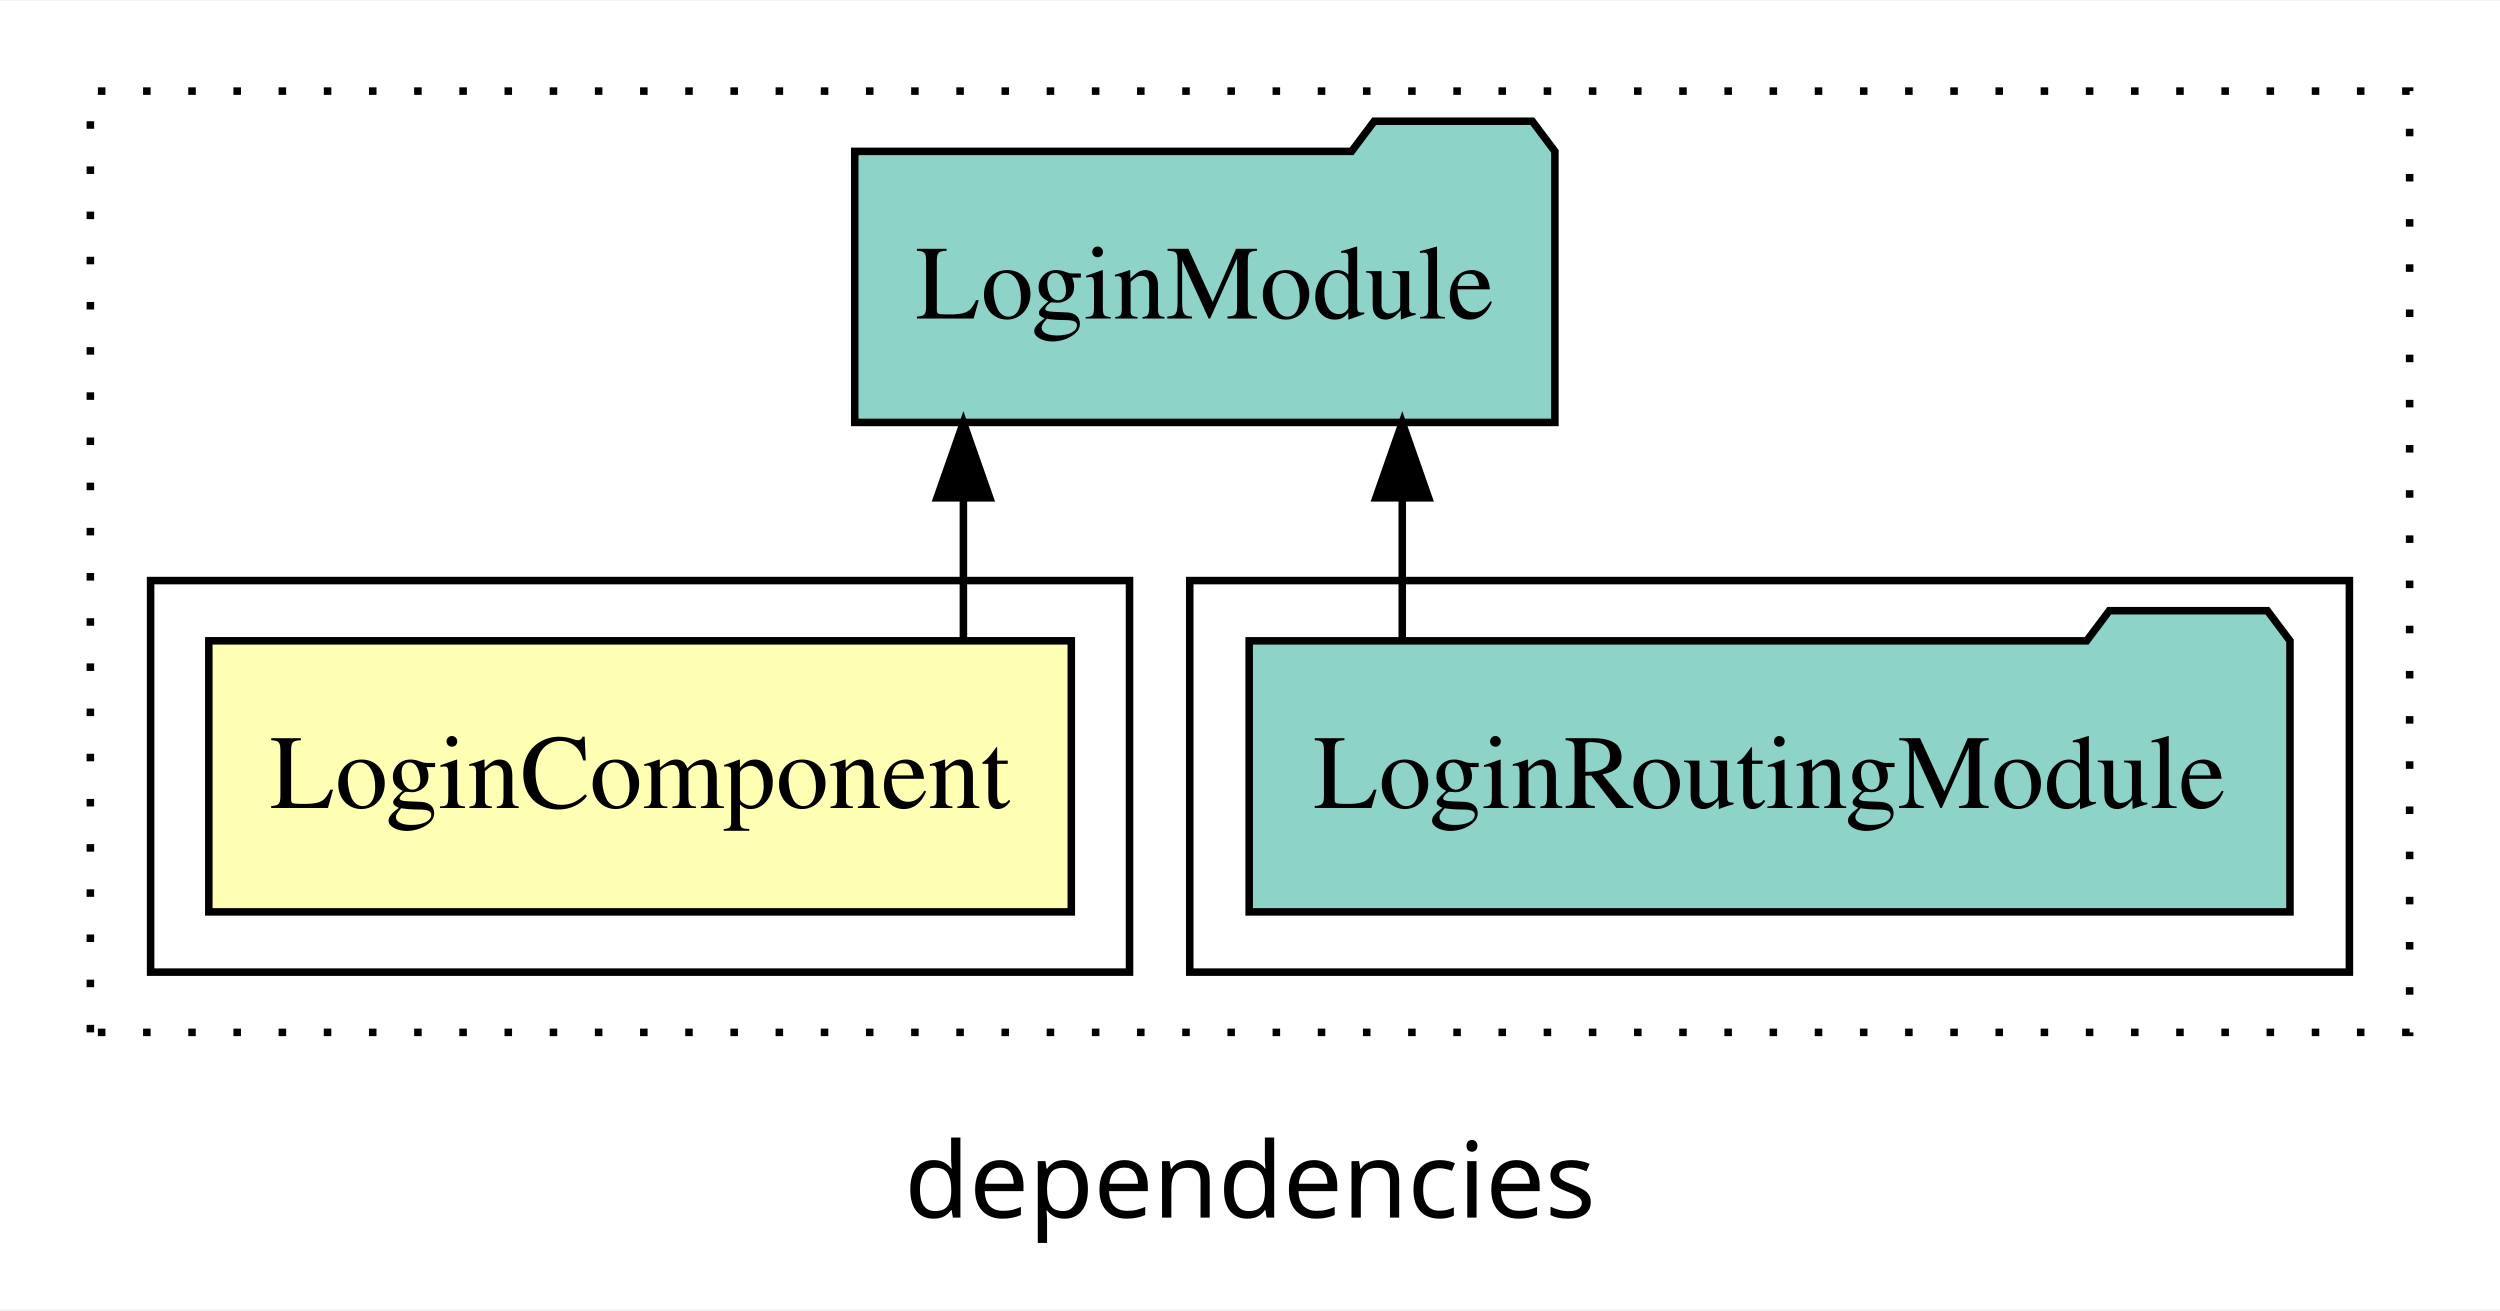
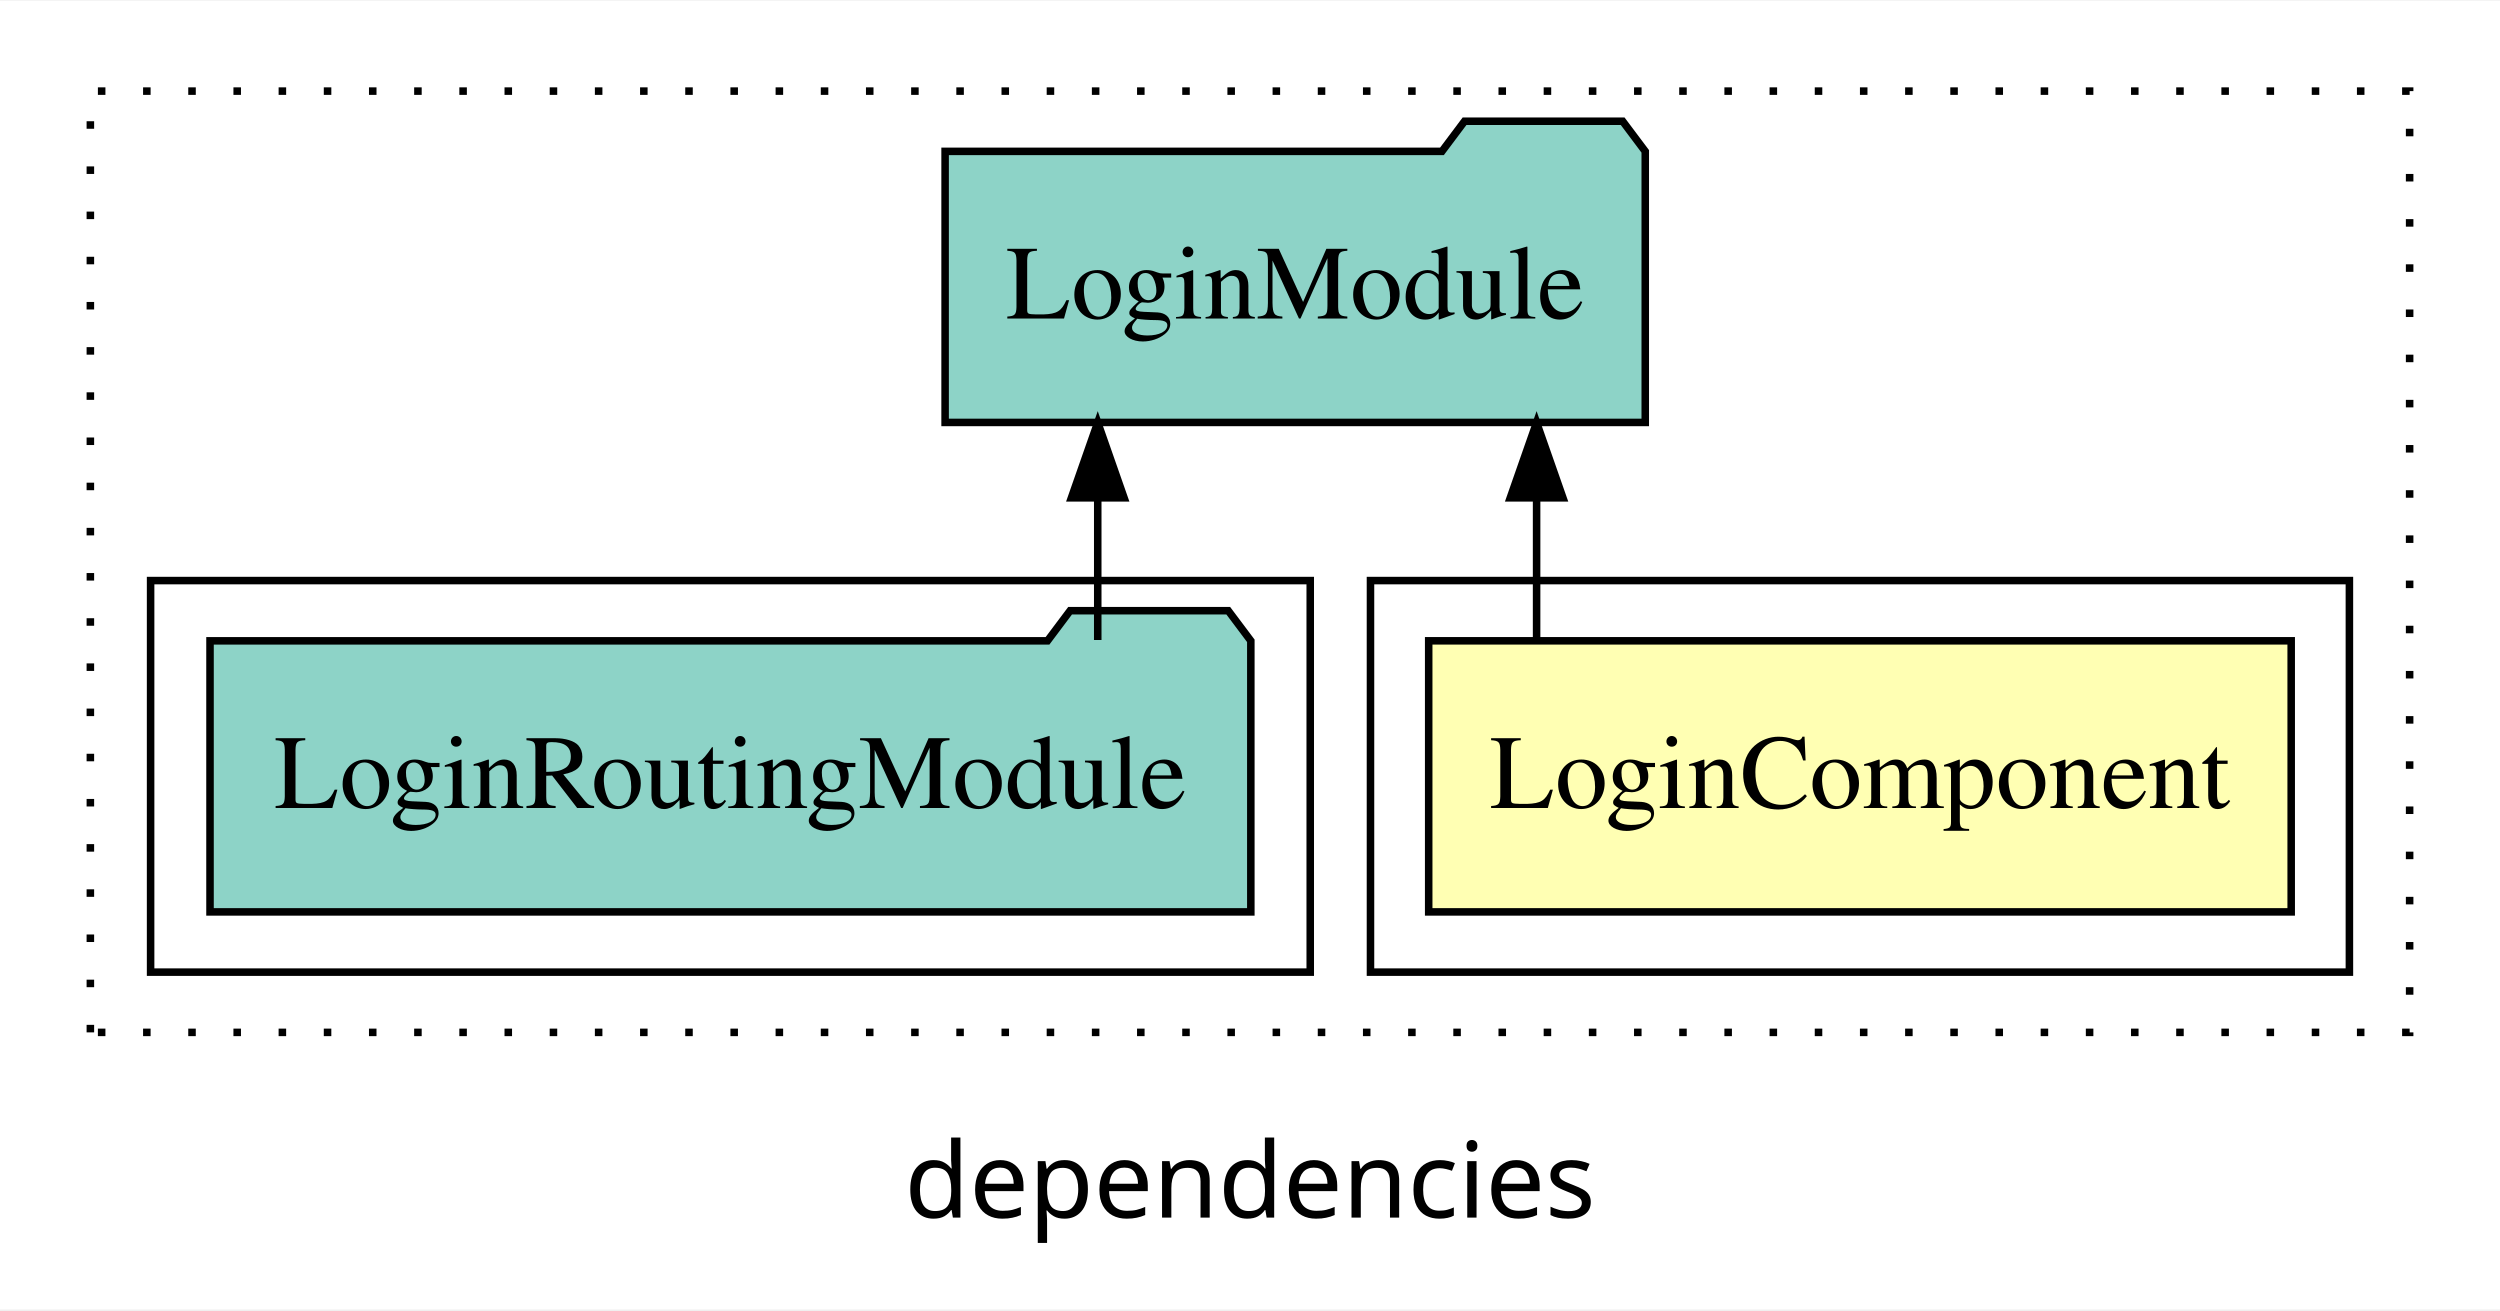
<svg xmlns="http://www.w3.org/2000/svg" width="332pt" height="174pt" viewBox="0.00 0.00 332.00 173.80">
  <g id="graph0" class="graph" transform="scale(1 1) rotate(0) translate(4 169.8)">
    <polygon fill="white" stroke="transparent" points="-4,4 -4,-169.8 328,-169.8 328,4 -4,4" />
    <text text-anchor="middle" x="162" y="-8.2" font-family="sans-serif" font-size="14.00">dependencies</text>
    <g id="clust1" class="cluster">
      <polygon fill="none" stroke="black" stroke-dasharray="1,5" points="8,-32.8 8,-157.8 316,-157.8 316,-32.8 8,-32.8" />
    </g>
+     <g id="clust2" class="cluster">
+       <polygon fill="none" stroke="black" points="178,-40.8 178,-92.8 308,-92.8 308,-40.8 178,-40.8" />
+     </g>
    <g id="clust4" class="cluster">
-       <polygon fill="none" stroke="black" points="154,-40.8 154,-92.8 308,-92.8 308,-40.8 154,-40.8" />
-     </g>
-     <g id="clust2" class="cluster">
-       <polygon fill="none" stroke="black" points="16,-40.8 16,-92.8 146,-92.8 146,-40.8 16,-40.8" />
+       <polygon fill="none" stroke="black" points="16,-40.8 16,-92.8 170,-92.8 170,-40.8 16,-40.8" />
    </g>
    <g id="node1" class="node">
-       <polygon fill="#ffffb3" stroke="black" points="138.27,-84.8 23.73,-84.8 23.73,-48.8 138.27,-48.8 138.27,-84.8" />
-       <text text-anchor="middle" x="81" y="-62.6" font-family="Times,serif" font-size="14.00">LoginComponent</text>
+       <polygon fill="#ffffb3" stroke="black" points="300.27,-84.8 185.73,-84.8 185.73,-48.8 300.27,-48.8 300.27,-84.8" />
+       <text text-anchor="middle" x="243" y="-62.6" font-family="Times,serif" font-size="14.00">LoginComponent</text>
    </g>
    <g id="node2" class="node">
-       <polygon fill="#8dd3c7" stroke="black" points="202.49,-149.8 199.49,-153.8 178.49,-153.8 175.49,-149.8 109.51,-149.8 109.51,-113.8 202.49,-113.8 202.49,-149.8" />
-       <text text-anchor="middle" x="156" y="-127.6" font-family="Times,serif" font-size="14.00">LoginModule</text>
+       <polygon fill="#8dd3c7" stroke="black" points="214.49,-149.8 211.49,-153.8 190.49,-153.8 187.49,-149.8 121.51,-149.8 121.51,-113.8 214.49,-113.8 214.49,-149.8" />
+       <text text-anchor="middle" x="168" y="-127.6" font-family="Times,serif" font-size="14.00">LoginModule</text>
    </g>
    <g id="edge1" class="edge">
-       <path fill="none" stroke="black" d="M123.94,-84.91C123.94,-84.91 123.94,-103.79 123.94,-103.79" />
-       <polygon fill="black" stroke="black" points="120.44,-103.79 123.94,-113.79 127.44,-103.79 120.44,-103.79" />
+       <path fill="none" stroke="black" d="M200.06,-84.91C200.06,-84.91 200.06,-103.79 200.06,-103.79" />
+       <polygon fill="black" stroke="black" points="196.56,-103.79 200.06,-113.79 203.56,-103.79 196.56,-103.79" />
    </g>
    <g id="node3" class="node">
-       <polygon fill="#8dd3c7" stroke="black" points="300.11,-84.8 297.11,-88.8 276.11,-88.8 273.11,-84.8 161.89,-84.8 161.89,-48.8 300.11,-48.8 300.11,-84.8" />
-       <text text-anchor="middle" x="231" y="-62.6" font-family="Times,serif" font-size="14.00">LoginRoutingModule</text>
+       <polygon fill="#8dd3c7" stroke="black" points="162.11,-84.8 159.11,-88.8 138.11,-88.8 135.11,-84.8 23.89,-84.8 23.89,-48.8 162.11,-48.8 162.11,-84.8" />
+       <text text-anchor="middle" x="93" y="-62.6" font-family="Times,serif" font-size="14.00">LoginRoutingModule</text>
    </g>
    <g id="edge2" class="edge">
-       <path fill="none" stroke="black" d="M182.22,-84.91C182.22,-84.91 182.22,-103.79 182.22,-103.79" />
-       <polygon fill="black" stroke="black" points="178.72,-103.79 182.22,-113.79 185.72,-103.79 178.72,-103.79" />
+       <path fill="none" stroke="black" d="M141.78,-84.91C141.78,-84.91 141.78,-103.79 141.78,-103.79" />
+       <polygon fill="black" stroke="black" points="138.28,-103.79 141.78,-113.79 145.28,-103.79 138.28,-103.79" />
    </g>
  </g>
</svg>
